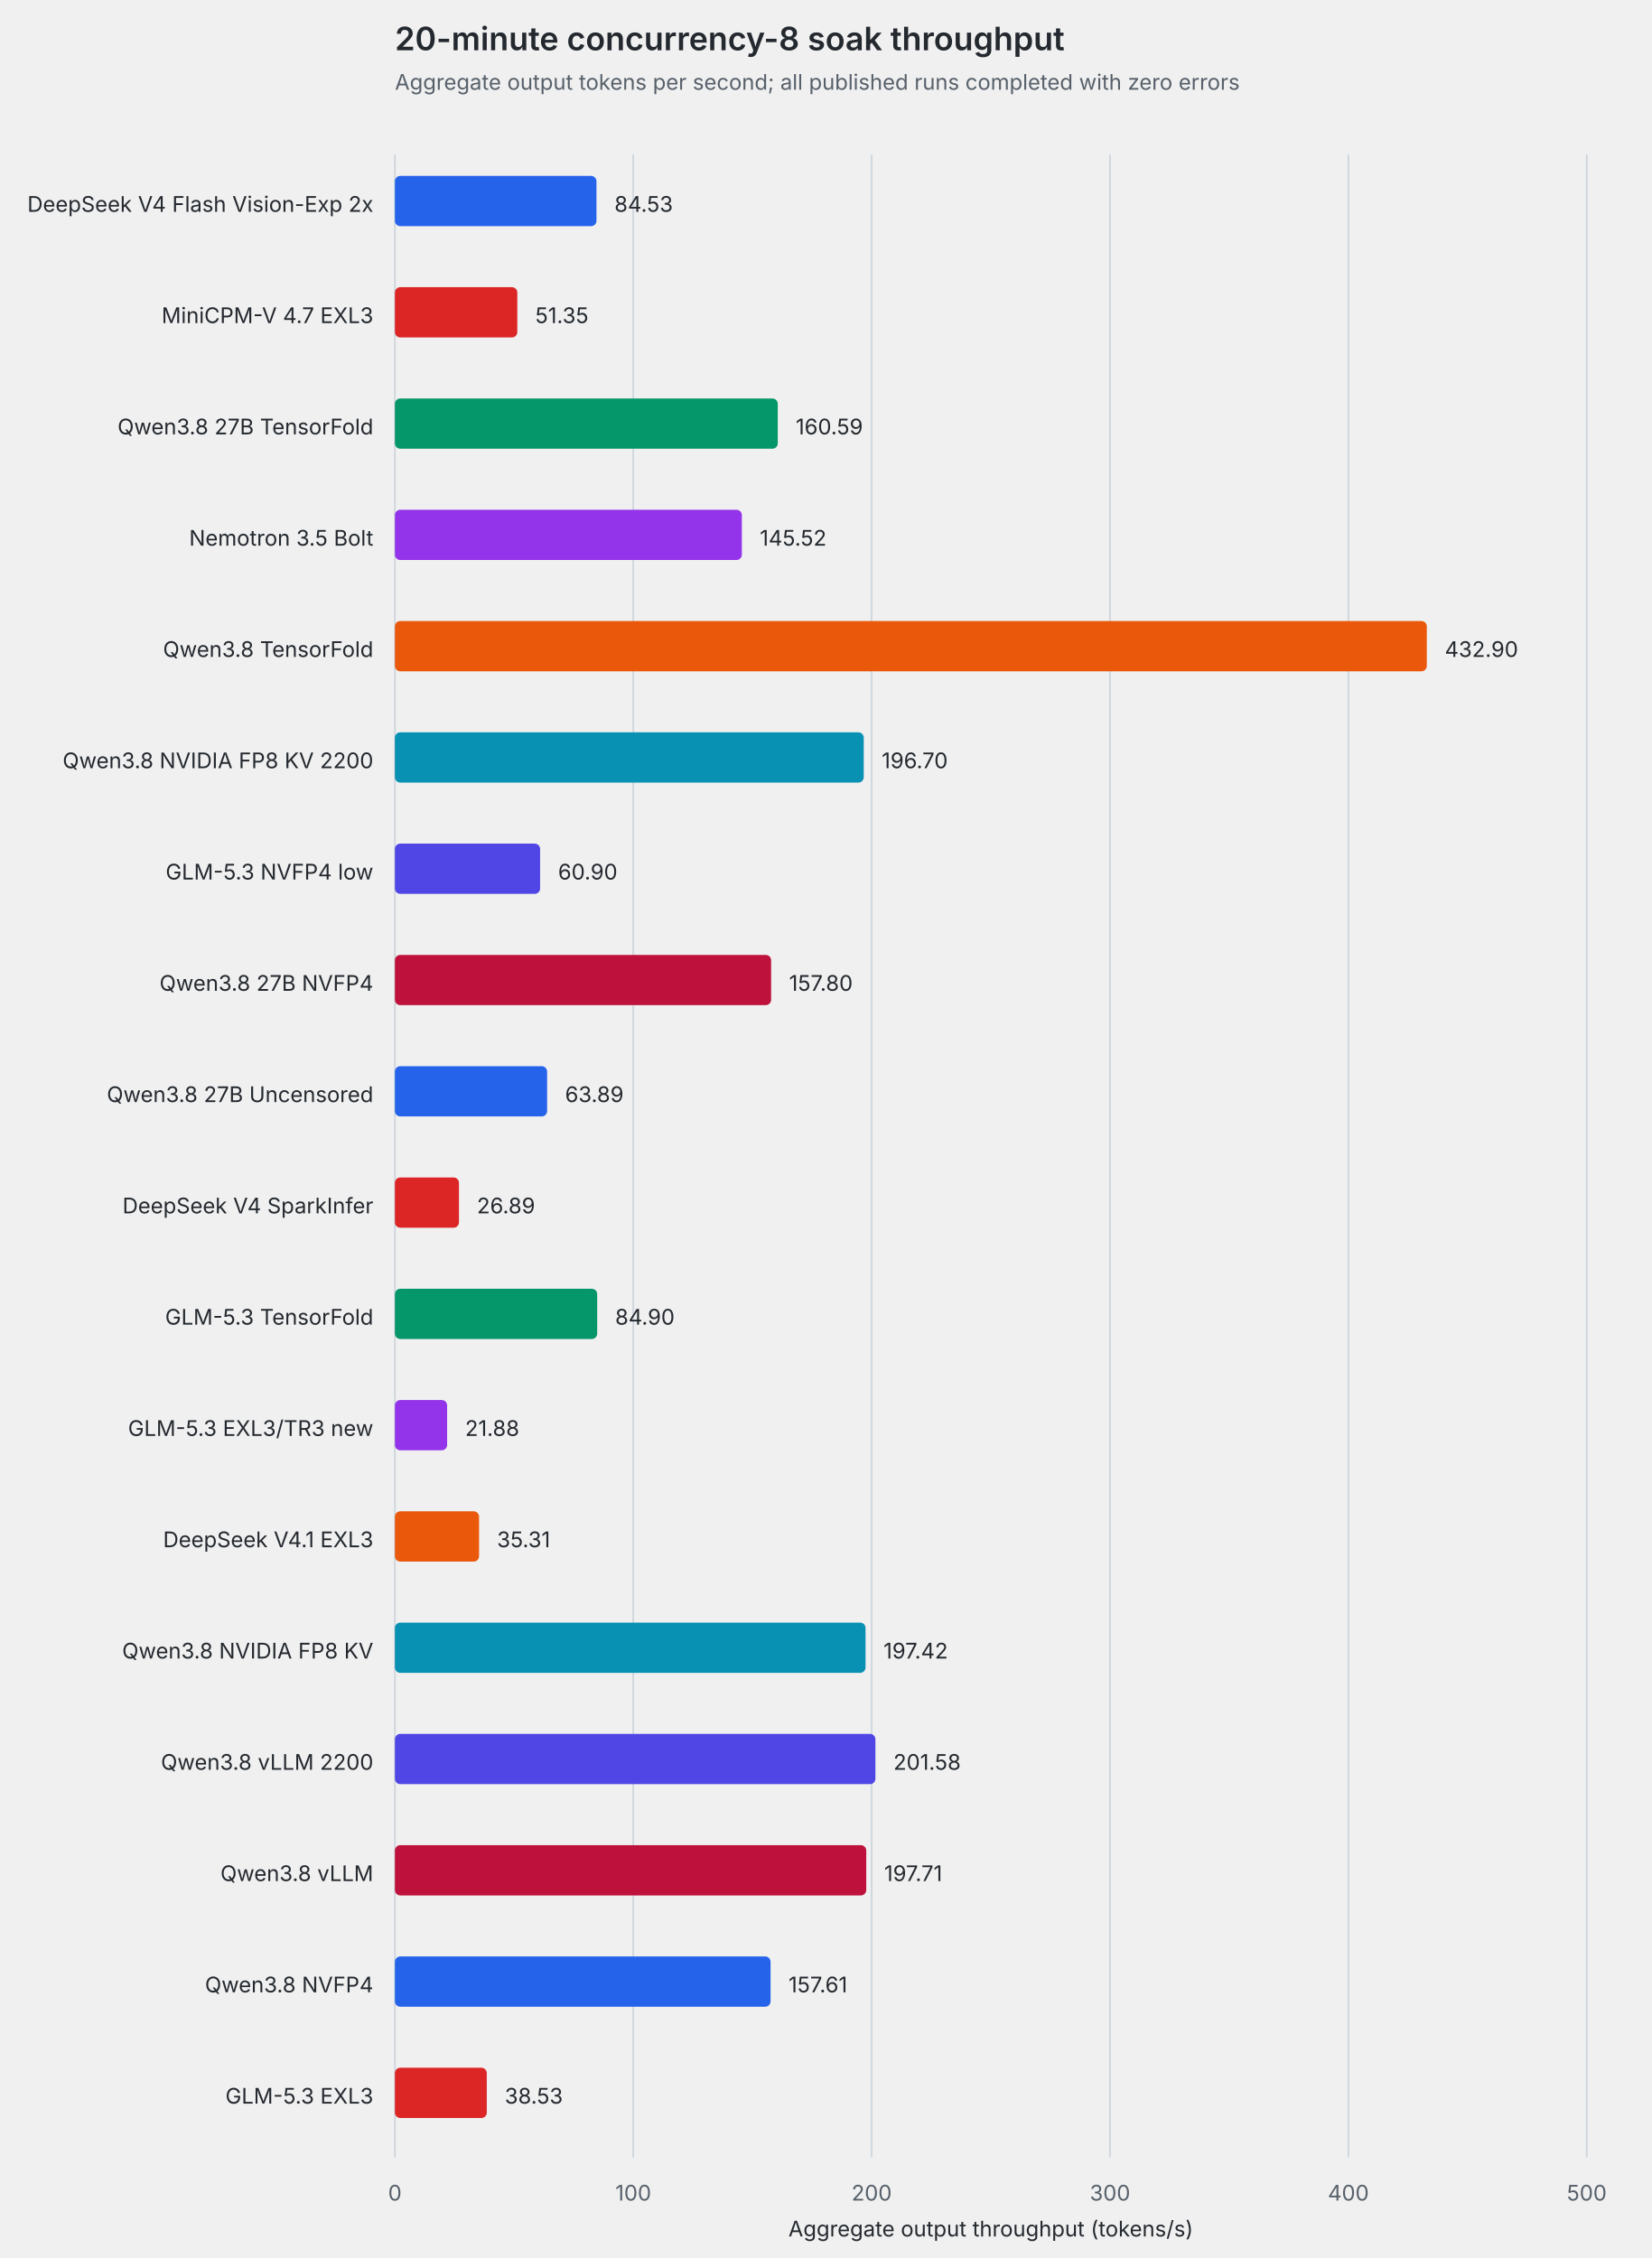
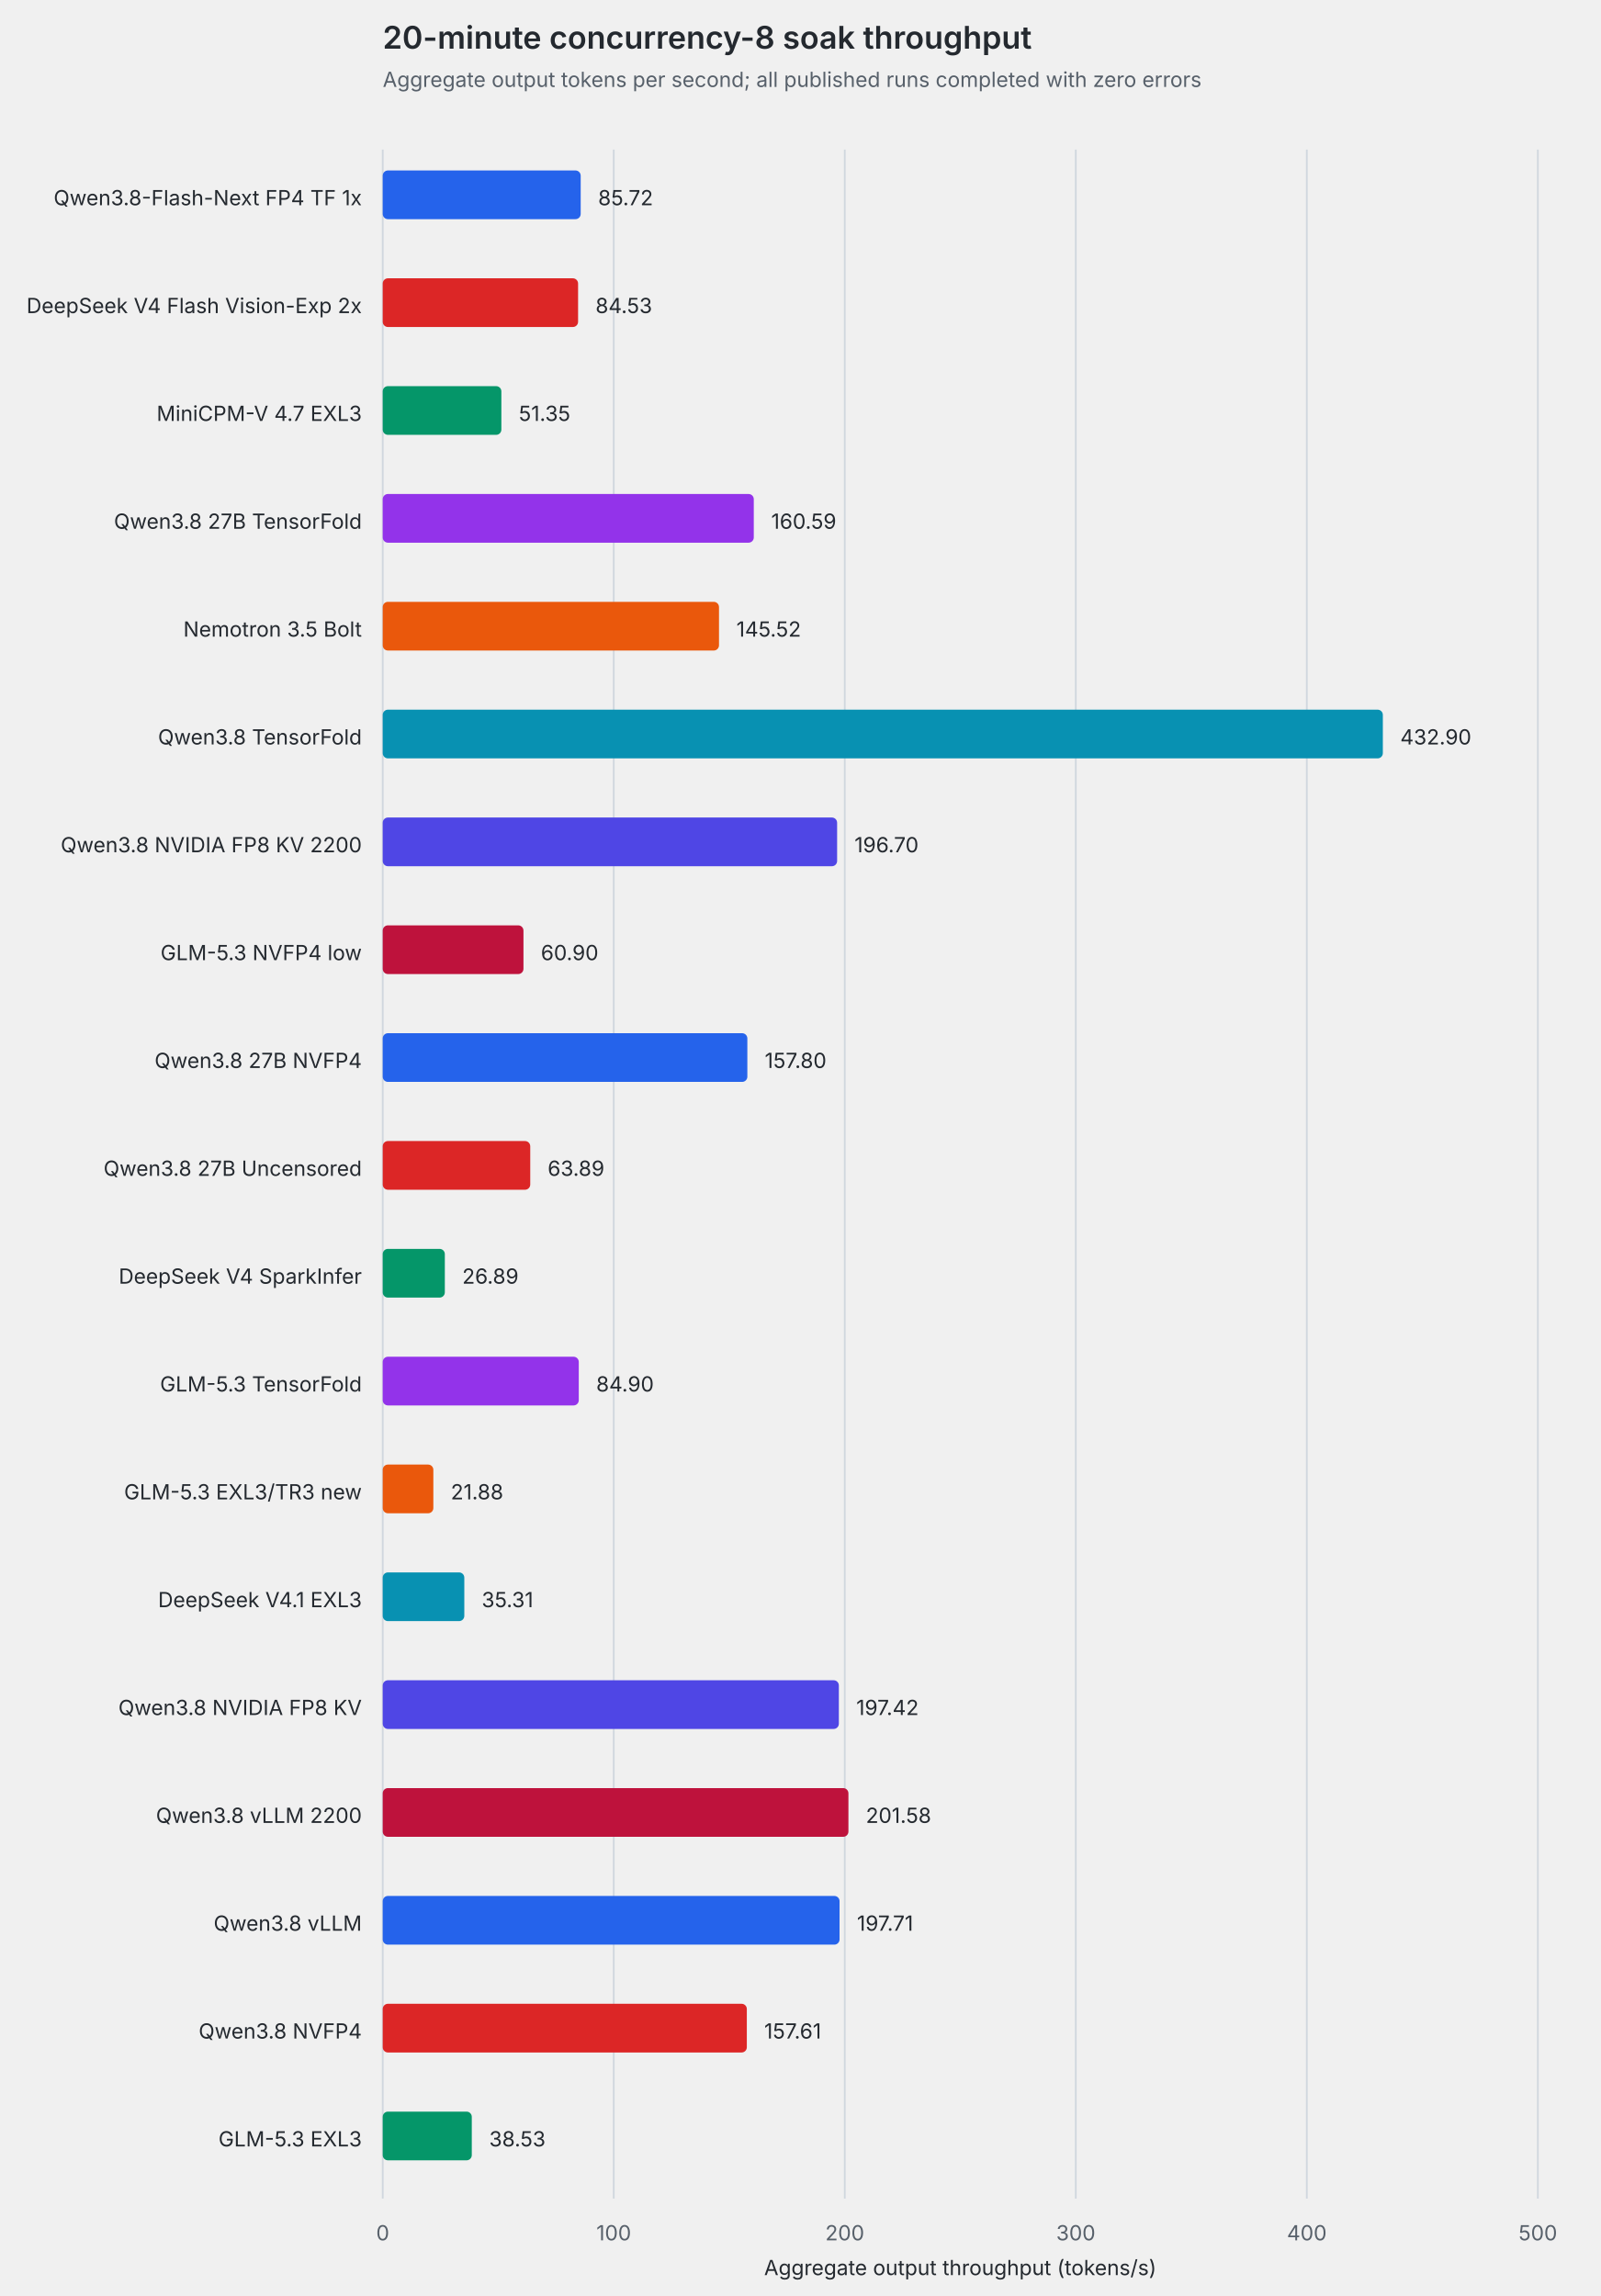
- <svg xmlns="http://www.w3.org/2000/svg" width="920" height="1258" viewBox="0 0 920 1258" role="img" aria-labelledby="title desc">
+ <svg xmlns="http://www.w3.org/2000/svg" width="920" height="1320" viewBox="0 0 920 1320" role="img" aria-labelledby="title desc">
  <style>
    :root { color-scheme: light dark; }
    text { font-family: ui-sans-serif, system-ui, -apple-system, BlinkMacSystemFont, "Segoe UI", sans-serif; fill: #24292f; font-size: 12px; }
    .title { font-size: 18px; font-weight: 600; }
    .subtitle, .tick { fill: #57606a; }
    .grid { stroke: #d0d7de; stroke-width: 1; }
    .axis { stroke: #8c959f; stroke-width: 1; }
    .series { fill: none; stroke-width: 3; stroke-linejoin: round; stroke-linecap: round; }
    .marker { stroke: #ffffff; stroke-width: 2; }
    @media (prefers-color-scheme: dark) {
      text { fill: #f0f6fc; }
      .subtitle, .tick { fill: #8c959f; }
      .grid { stroke: #30363d; }
      .axis { stroke: #6e7681; }
      .marker { stroke: #0d1117; }
    }
  </style>
  <text class="title" x="220" y="28">20-minute concurrency-8 soak throughput</text>
  <text class="subtitle" x="220" y="50">Aggregate output tokens per second; all published runs completed with zero errors</text>
-   <line class="grid" x1="220.0" y1="86" x2="220.0" y2="1202" />
-   <text class="tick" x="220.0" y="1226" text-anchor="middle">0</text>
-   <line class="grid" x1="352.8" y1="86" x2="352.8" y2="1202" />
-   <text class="tick" x="352.8" y="1226" text-anchor="middle">100</text>
-   <line class="grid" x1="485.6" y1="86" x2="485.6" y2="1202" />
-   <text class="tick" x="485.6" y="1226" text-anchor="middle">200</text>
-   <line class="grid" x1="618.4" y1="86" x2="618.4" y2="1202" />
-   <text class="tick" x="618.4" y="1226" text-anchor="middle">300</text>
-   <line class="grid" x1="751.2" y1="86" x2="751.2" y2="1202" />
-   <text class="tick" x="751.2" y="1226" text-anchor="middle">400</text>
-   <line class="grid" x1="884.0" y1="86" x2="884.0" y2="1202" />
-   <text class="tick" x="884.0" y="1226" text-anchor="middle">500</text>
-   <text x="208" y="118" text-anchor="end">DeepSeek V4 Flash Vision-Exp 2x</text>
-   <rect x="220" y="98" width="112.3" height="28" rx="3" fill="#2563eb" />
-   <text x="342.3" y="118">84.53</text>
-   <text x="208" y="180" text-anchor="end">MiniCPM-V 4.7 EXL3</text>
-   <rect x="220" y="160" width="68.2" height="28" rx="3" fill="#dc2626" />
-   <text x="298.2" y="180">51.35</text>
-   <text x="208" y="242" text-anchor="end">Qwen3.8 27B TensorFold</text>
-   <rect x="220" y="222" width="213.3" height="28" rx="3" fill="#059669" />
-   <text x="443.3" y="242">160.59</text>
-   <text x="208" y="304" text-anchor="end">Nemotron 3.5 Bolt</text>
-   <rect x="220" y="284" width="193.3" height="28" rx="3" fill="#9333ea" />
-   <text x="423.3" y="304">145.52</text>
-   <text x="208" y="366" text-anchor="end">Qwen3.8 TensorFold</text>
-   <rect x="220" y="346" width="574.9" height="28" rx="3" fill="#ea580c" />
-   <text x="804.9" y="366">432.90</text>
-   <text x="208" y="428" text-anchor="end">Qwen3.8 NVIDIA FP8 KV 2200</text>
-   <rect x="220" y="408" width="261.2" height="28" rx="3" fill="#0891b2" />
-   <text x="491.2" y="428">196.70</text>
-   <text x="208" y="490" text-anchor="end">GLM-5.3 NVFP4 low</text>
-   <rect x="220" y="470" width="80.9" height="28" rx="3" fill="#4f46e5" />
-   <text x="310.9" y="490">60.90</text>
-   <text x="208" y="552" text-anchor="end">Qwen3.8 27B NVFP4</text>
-   <rect x="220" y="532" width="209.6" height="28" rx="3" fill="#be123c" />
-   <text x="439.6" y="552">157.80</text>
-   <text x="208" y="614" text-anchor="end">Qwen3.8 27B Uncensored</text>
-   <rect x="220" y="594" width="84.8" height="28" rx="3" fill="#2563eb" />
-   <text x="314.8" y="614">63.89</text>
-   <text x="208" y="676" text-anchor="end">DeepSeek V4 SparkInfer</text>
-   <rect x="220" y="656" width="35.7" height="28" rx="3" fill="#dc2626" />
-   <text x="265.7" y="676">26.89</text>
-   <text x="208" y="738" text-anchor="end">GLM-5.3 TensorFold</text>
-   <rect x="220" y="718" width="112.7" height="28" rx="3" fill="#059669" />
-   <text x="342.7" y="738">84.90</text>
-   <text x="208" y="800" text-anchor="end">GLM-5.3 EXL3/TR3 new</text>
-   <rect x="220" y="780" width="29.1" height="28" rx="3" fill="#9333ea" />
-   <text x="259.1" y="800">21.88</text>
-   <text x="208" y="862" text-anchor="end">DeepSeek V4.1 EXL3</text>
-   <rect x="220" y="842" width="46.9" height="28" rx="3" fill="#ea580c" />
-   <text x="276.9" y="862">35.31</text>
-   <text x="208" y="924" text-anchor="end">Qwen3.8 NVIDIA FP8 KV</text>
-   <rect x="220" y="904" width="262.2" height="28" rx="3" fill="#0891b2" />
-   <text x="492.2" y="924">197.42</text>
-   <text x="208" y="986" text-anchor="end">Qwen3.8 vLLM 2200</text>
-   <rect x="220" y="966" width="267.7" height="28" rx="3" fill="#4f46e5" />
-   <text x="497.7" y="986">201.58</text>
-   <text x="208" y="1048" text-anchor="end">Qwen3.8 vLLM</text>
-   <rect x="220" y="1028" width="262.6" height="28" rx="3" fill="#be123c" />
-   <text x="492.6" y="1048">197.71</text>
-   <text x="208" y="1110" text-anchor="end">Qwen3.8 NVFP4</text>
-   <rect x="220" y="1090" width="209.3" height="28" rx="3" fill="#2563eb" />
-   <text x="439.3" y="1110">157.61</text>
-   <text x="208" y="1172" text-anchor="end">GLM-5.3 EXL3</text>
-   <rect x="220" y="1152" width="51.2" height="28" rx="3" fill="#dc2626" />
-   <text x="281.2" y="1172">38.53</text>
-   <text x="552.0" y="1246" text-anchor="middle">Aggregate output throughput (tokens/s)</text>
+   <line class="grid" x1="220.0" y1="86" x2="220.0" y2="1264" />
+   <text class="tick" x="220.0" y="1288" text-anchor="middle">0</text>
+   <line class="grid" x1="352.8" y1="86" x2="352.8" y2="1264" />
+   <text class="tick" x="352.8" y="1288" text-anchor="middle">100</text>
+   <line class="grid" x1="485.6" y1="86" x2="485.6" y2="1264" />
+   <text class="tick" x="485.6" y="1288" text-anchor="middle">200</text>
+   <line class="grid" x1="618.4" y1="86" x2="618.4" y2="1264" />
+   <text class="tick" x="618.4" y="1288" text-anchor="middle">300</text>
+   <line class="grid" x1="751.2" y1="86" x2="751.2" y2="1264" />
+   <text class="tick" x="751.2" y="1288" text-anchor="middle">400</text>
+   <line class="grid" x1="884.0" y1="86" x2="884.0" y2="1264" />
+   <text class="tick" x="884.0" y="1288" text-anchor="middle">500</text>
+   <text x="208" y="118" text-anchor="end">Qwen3.8-Flash-Next FP4 TF 1x</text>
+   <rect x="220" y="98" width="113.8" height="28" rx="3" fill="#2563eb" />
+   <text x="343.8" y="118">85.72</text>
+   <text x="208" y="180" text-anchor="end">DeepSeek V4 Flash Vision-Exp 2x</text>
+   <rect x="220" y="160" width="112.3" height="28" rx="3" fill="#dc2626" />
+   <text x="342.3" y="180">84.53</text>
+   <text x="208" y="242" text-anchor="end">MiniCPM-V 4.7 EXL3</text>
+   <rect x="220" y="222" width="68.2" height="28" rx="3" fill="#059669" />
+   <text x="298.2" y="242">51.35</text>
+   <text x="208" y="304" text-anchor="end">Qwen3.8 27B TensorFold</text>
+   <rect x="220" y="284" width="213.3" height="28" rx="3" fill="#9333ea" />
+   <text x="443.3" y="304">160.59</text>
+   <text x="208" y="366" text-anchor="end">Nemotron 3.5 Bolt</text>
+   <rect x="220" y="346" width="193.3" height="28" rx="3" fill="#ea580c" />
+   <text x="423.3" y="366">145.52</text>
+   <text x="208" y="428" text-anchor="end">Qwen3.8 TensorFold</text>
+   <rect x="220" y="408" width="574.9" height="28" rx="3" fill="#0891b2" />
+   <text x="804.9" y="428">432.90</text>
+   <text x="208" y="490" text-anchor="end">Qwen3.8 NVIDIA FP8 KV 2200</text>
+   <rect x="220" y="470" width="261.2" height="28" rx="3" fill="#4f46e5" />
+   <text x="491.2" y="490">196.70</text>
+   <text x="208" y="552" text-anchor="end">GLM-5.3 NVFP4 low</text>
+   <rect x="220" y="532" width="80.9" height="28" rx="3" fill="#be123c" />
+   <text x="310.9" y="552">60.90</text>
+   <text x="208" y="614" text-anchor="end">Qwen3.8 27B NVFP4</text>
+   <rect x="220" y="594" width="209.6" height="28" rx="3" fill="#2563eb" />
+   <text x="439.6" y="614">157.80</text>
+   <text x="208" y="676" text-anchor="end">Qwen3.8 27B Uncensored</text>
+   <rect x="220" y="656" width="84.8" height="28" rx="3" fill="#dc2626" />
+   <text x="314.8" y="676">63.89</text>
+   <text x="208" y="738" text-anchor="end">DeepSeek V4 SparkInfer</text>
+   <rect x="220" y="718" width="35.7" height="28" rx="3" fill="#059669" />
+   <text x="265.7" y="738">26.89</text>
+   <text x="208" y="800" text-anchor="end">GLM-5.3 TensorFold</text>
+   <rect x="220" y="780" width="112.7" height="28" rx="3" fill="#9333ea" />
+   <text x="342.7" y="800">84.90</text>
+   <text x="208" y="862" text-anchor="end">GLM-5.3 EXL3/TR3 new</text>
+   <rect x="220" y="842" width="29.1" height="28" rx="3" fill="#ea580c" />
+   <text x="259.1" y="862">21.88</text>
+   <text x="208" y="924" text-anchor="end">DeepSeek V4.1 EXL3</text>
+   <rect x="220" y="904" width="46.9" height="28" rx="3" fill="#0891b2" />
+   <text x="276.9" y="924">35.31</text>
+   <text x="208" y="986" text-anchor="end">Qwen3.8 NVIDIA FP8 KV</text>
+   <rect x="220" y="966" width="262.2" height="28" rx="3" fill="#4f46e5" />
+   <text x="492.2" y="986">197.42</text>
+   <text x="208" y="1048" text-anchor="end">Qwen3.8 vLLM 2200</text>
+   <rect x="220" y="1028" width="267.7" height="28" rx="3" fill="#be123c" />
+   <text x="497.7" y="1048">201.58</text>
+   <text x="208" y="1110" text-anchor="end">Qwen3.8 vLLM</text>
+   <rect x="220" y="1090" width="262.6" height="28" rx="3" fill="#2563eb" />
+   <text x="492.6" y="1110">197.71</text>
+   <text x="208" y="1172" text-anchor="end">Qwen3.8 NVFP4</text>
+   <rect x="220" y="1152" width="209.3" height="28" rx="3" fill="#dc2626" />
+   <text x="439.3" y="1172">157.61</text>
+   <text x="208" y="1234" text-anchor="end">GLM-5.3 EXL3</text>
+   <rect x="220" y="1214" width="51.2" height="28" rx="3" fill="#059669" />
+   <text x="281.2" y="1234">38.53</text>
+   <text x="552.0" y="1308" text-anchor="middle">Aggregate output throughput (tokens/s)</text>
</svg>
